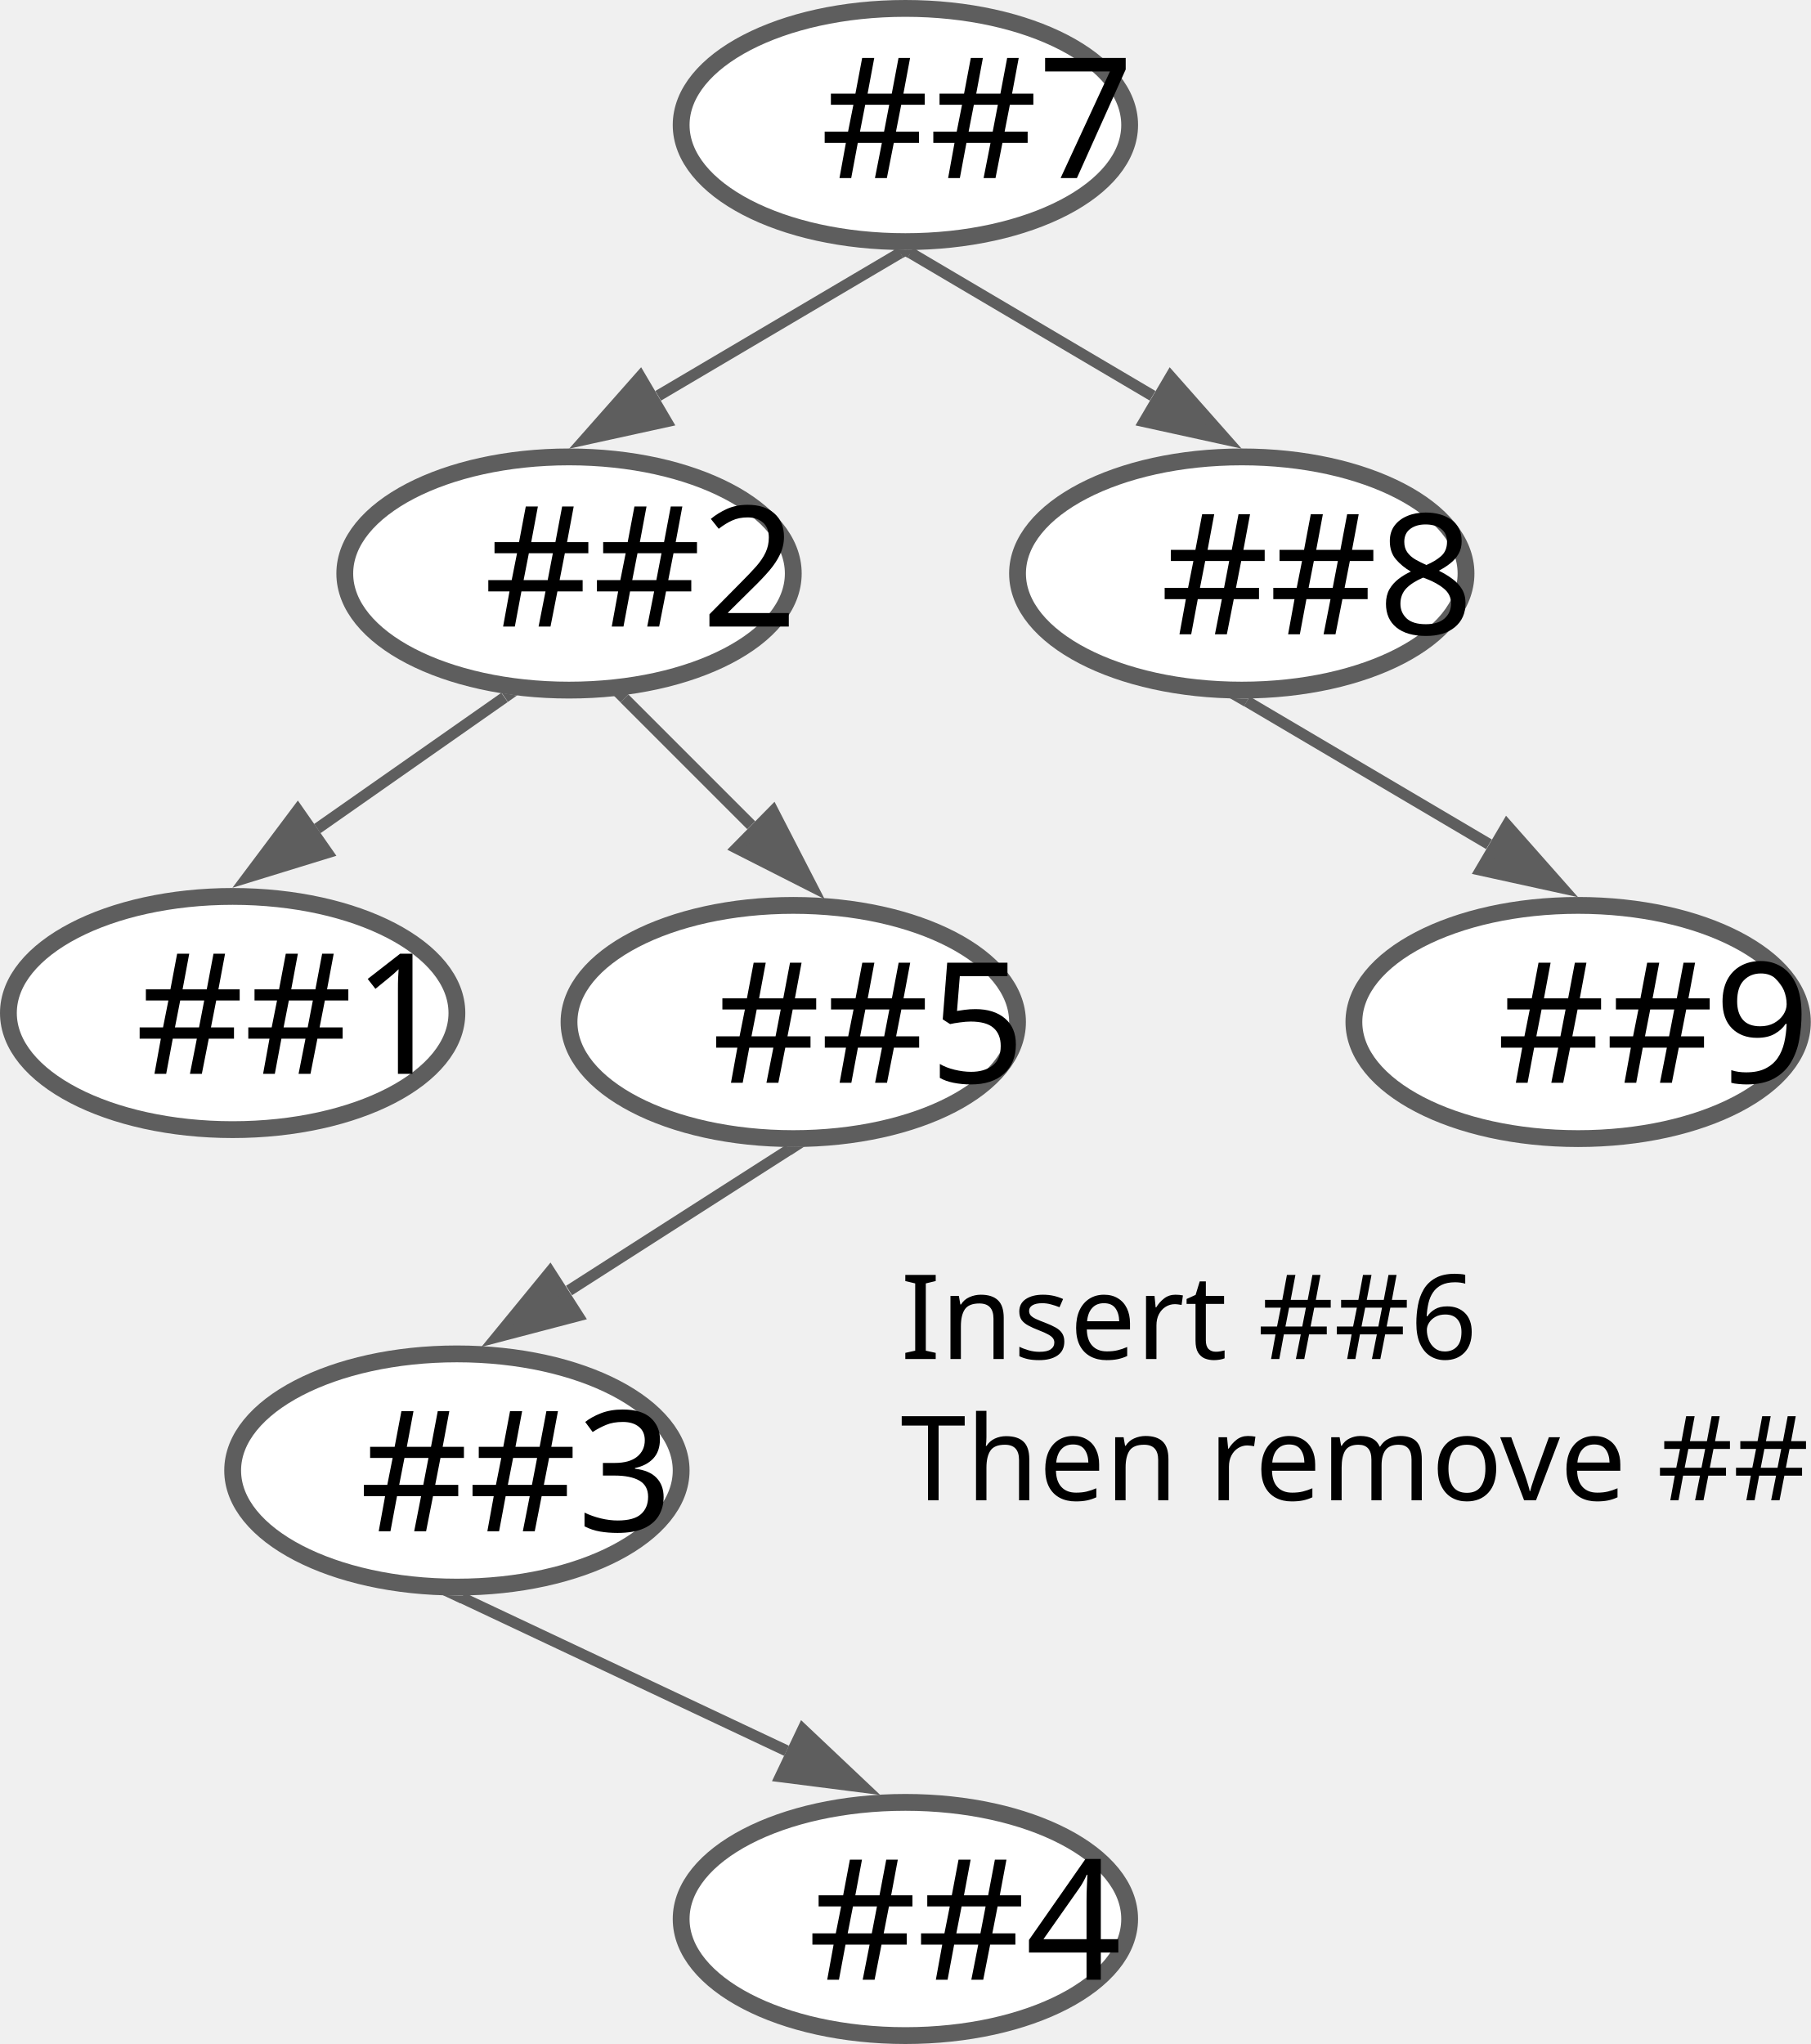
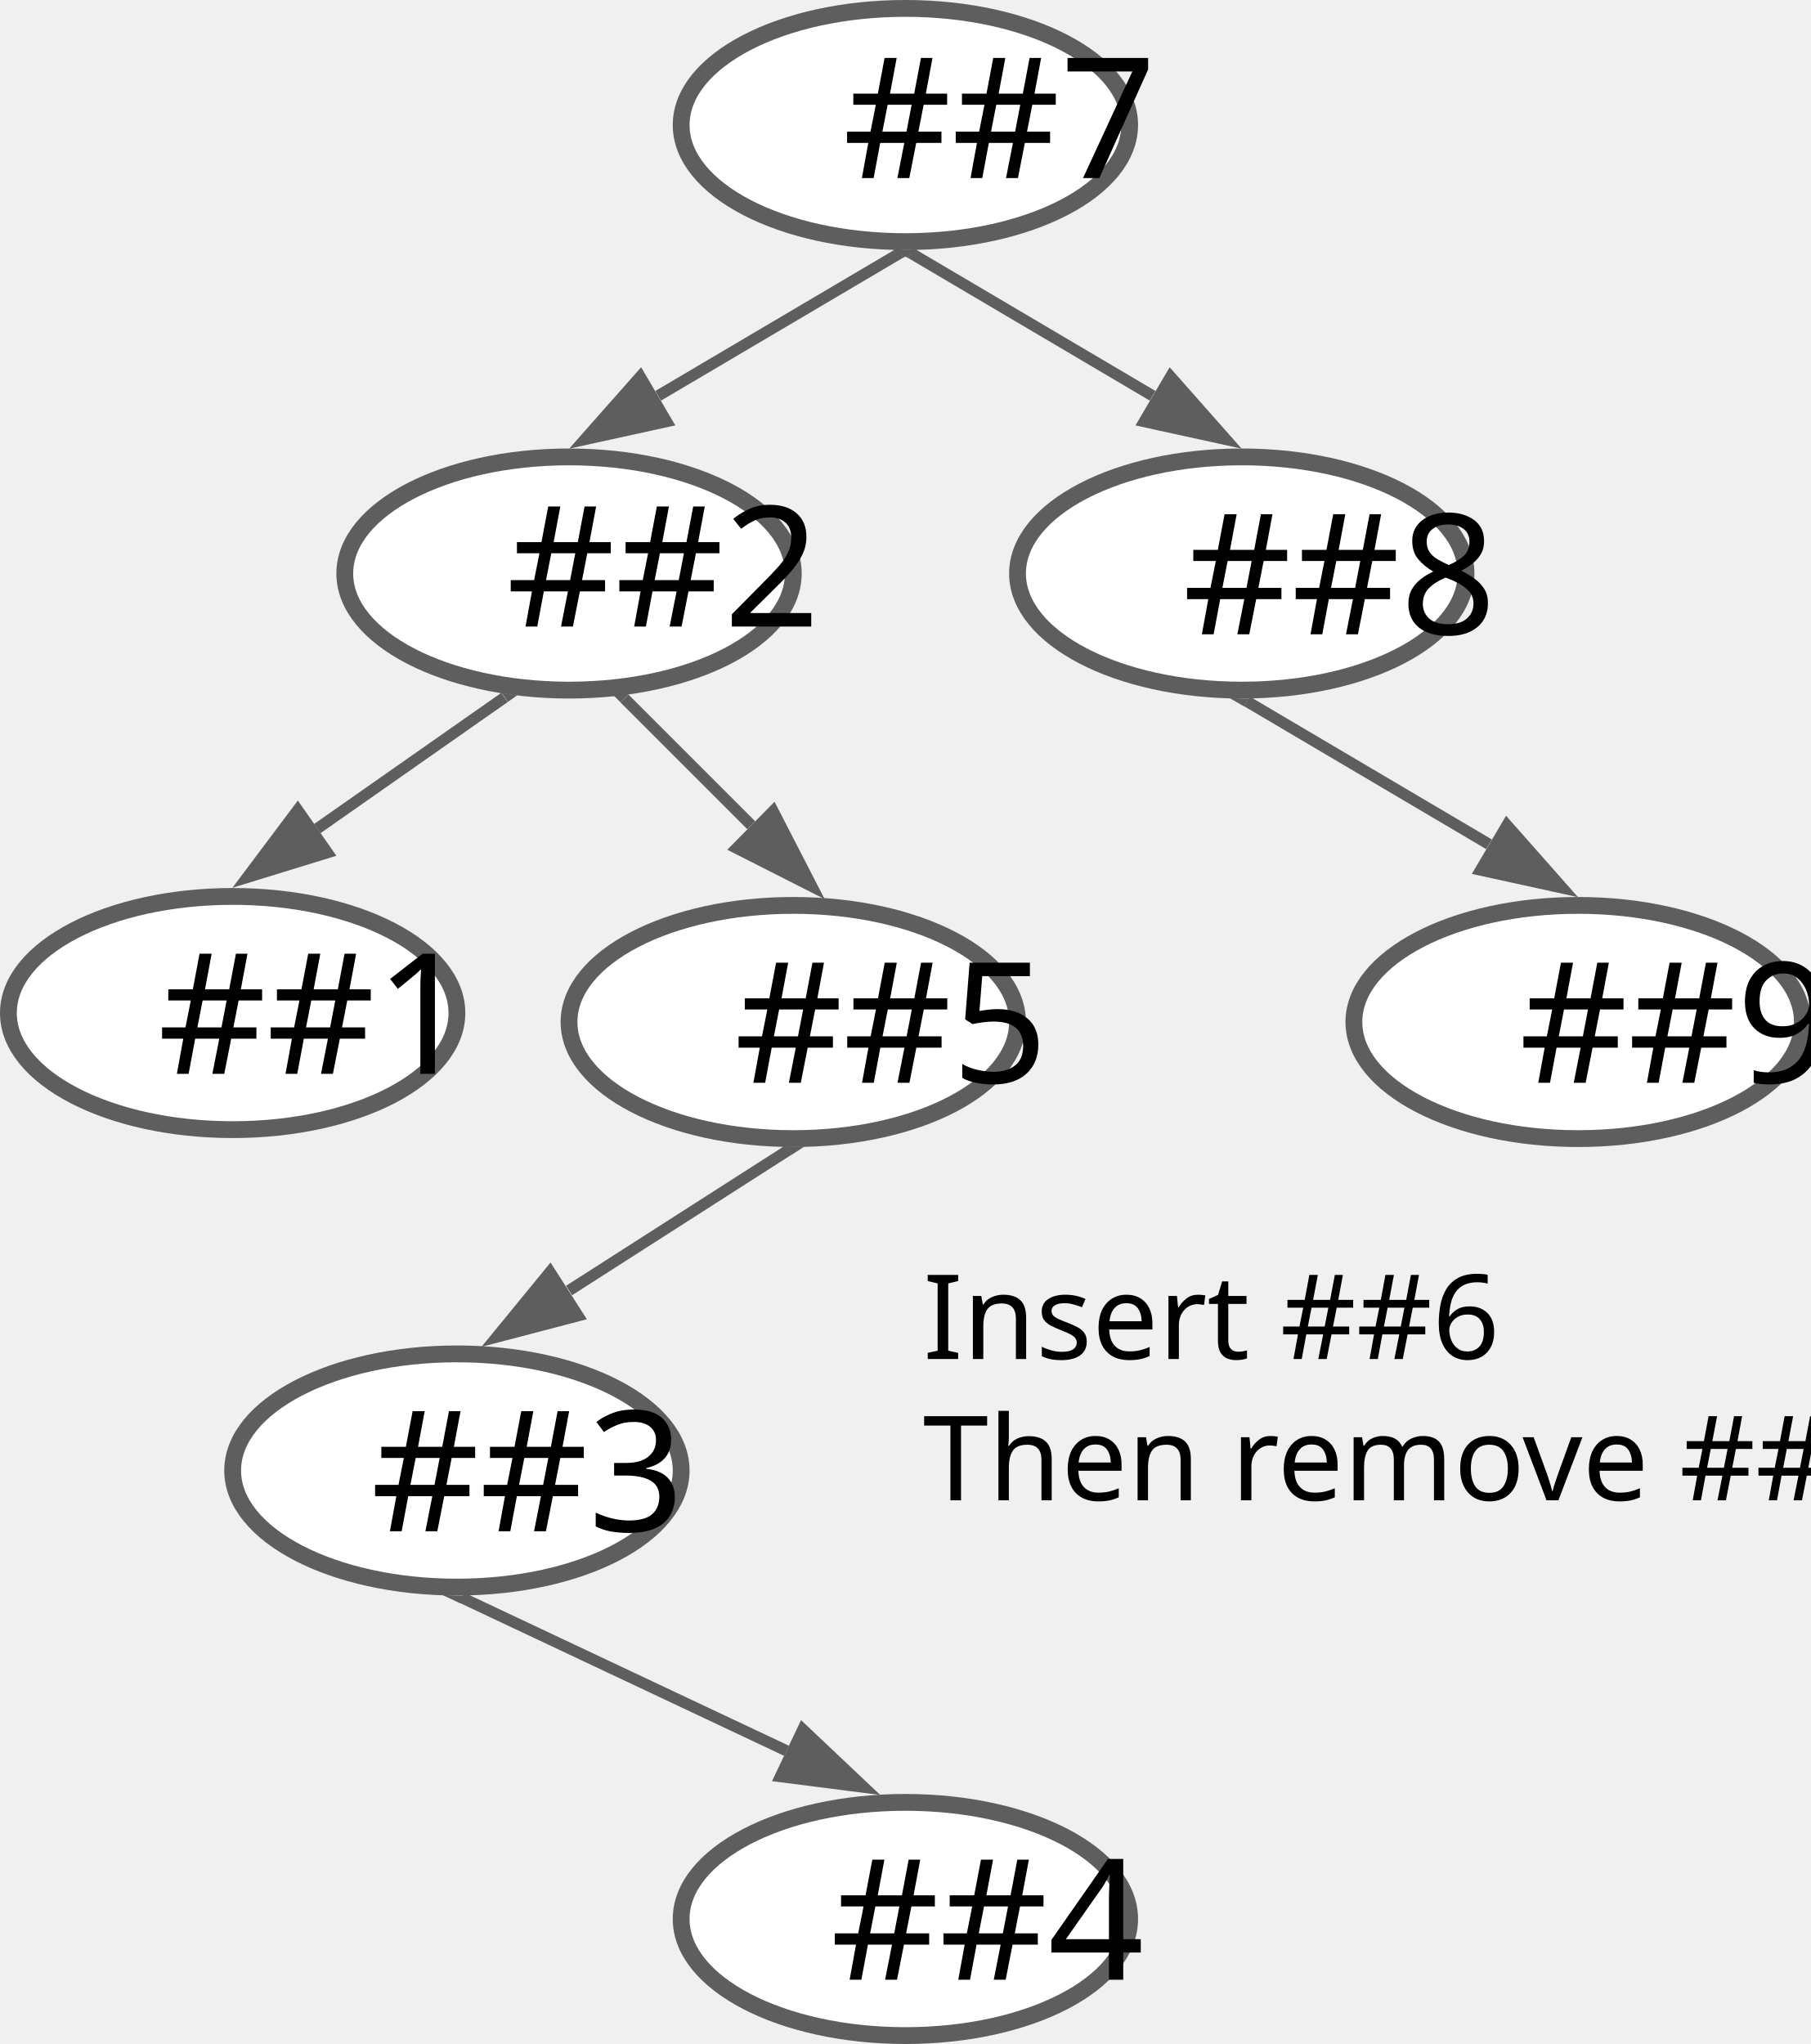
<svg xmlns="http://www.w3.org/2000/svg" xmlns:ns1="lucid" version="1.1" id="Layer_1" x="0px" y="0px" viewBox="0 0 323 364.6" style="enable-background:new 0 0 323 364.6;" xml:space="preserve">
  <style type="text/css">
	.st0{fill:#FFFFFF;stroke:#5E5E5E;stroke-width:3;}
	.st1{fill:none;stroke:#5E5E5E;stroke-width:2;}
	.st2{fill:#5E5E5E;}
	.st3{fill:#5E5E5E;stroke:#5E5E5E;stroke-width:2;}
	.st4{font-family:'MyriadPro-Regular';}
	.st5{font-size:30px;}
	.st6{font-size:21px;}
</style>
  <g transform="translate(-160 -160)" ns1:page-tab-id="0_0">
    <path class="st0" d="M361.5,182.3c0,11.5-17.9,20.8-40,20.8s-40-9.3-40-20.8s17.9-20.8,40-20.8S361.5,170.8,361.5,182.3z" />
    <path class="st0" d="M301.5,262.3c0,11.5-17.9,20.8-40,20.8s-40-9.3-40-20.8s17.9-20.8,40-20.8S301.5,250.8,301.5,262.3z" />
    <path class="st0" d="M421.5,262.3c0,11.5-17.9,20.8-40,20.8s-40-9.3-40-20.8s17.9-20.8,40-20.8S421.5,250.8,421.5,262.3z" />
    <path class="st0" d="M241.5,340.7c0,11.5-17.9,20.8-40,20.8s-40-9.3-40-20.8s17.9-20.8,40-20.8S241.5,329.2,241.5,340.7z" />
    <path class="st0" d="M341.5,342.3c0,11.5-17.9,20.8-40,20.8s-40-9.3-40-20.8s17.9-20.8,40-20.8S341.5,330.8,341.5,342.3z" />
    <path class="st0" d="M481.5,342.3c0,11.5-17.9,20.8-40,20.8s-40-9.3-40-20.8s17.9-20.8,40-20.8S481.5,330.8,481.5,342.3z" />
    <path class="st0" d="M281.5,422.3c0,11.5-17.9,20.8-40,20.8s-40-9.3-40-20.8s17.9-20.8,40-20.8S281.5,410.8,281.5,422.3z" />
    <path class="st0" d="M361.5,502.3c0,11.5-17.9,20.8-40,20.8s-40-9.3-40-20.8s17.9-20.8,40-20.8S361.5,490.8,361.5,502.3z" />
    <path class="st1" d="M320.6,205.1l-43.2,25.5" />
    <path class="st2" d="M321.5,204.6l2.1-0.1l-2.5,1.5l-0.9-1.5L321.5,204.6z" />
    <path class="st3" d="M264.3,238.4l9.9-11.2l4.7,8L264.3,238.4z" />
    <path class="st1" d="M365.6,230.6l-43.2-25.5" />
    <path class="st3" d="M378.7,238.4l-14.6-3.2l4.7-8L378.7,238.4z" />
    <path class="st2" d="M321.5,204.6l1.2,0l-0.8,1.4l-2.6-1.5L321.5,204.6z" />
    <path class="st1" d="M382.4,285.1l43.2,25.5" />
    <path class="st2" d="M381.5,284.6l1.2,0l-0.8,1.4l-2.6-1.5L381.5,284.6z" />
    <path class="st3" d="M438.7,318.4l-14.6-3.2l4.7-8L438.7,318.4z" />
    <path class="st1" d="M250,284.4l-33.4,23.4" />
    <path class="st2" d="M251.9,284l0.4,0l-1.7,1.2l-1.1-1.6l0,0L251.9,284z" />
    <path class="st3" d="M204.1,316.5l9-12l5.3,7.6L204.1,316.5z" />
    <path class="st1" d="M271.4,284.6l22.6,22.6" />
    <path class="st2" d="M272.1,283.9l-1.4,1.4l-1.3-1.3l2.5-0.3L272.1,283.9z" />
    <path class="st3" d="M304.8,318.1l-13.4-6.8l6.5-6.6L304.8,318.1z" />
    <path class="st1" d="M300.7,365.1l-39.2,25.1" />
    <path class="st2" d="M301.5,364.6l2-0.1l-2.3,1.5l-1-1.5L301.5,364.6z" />
    <path class="st3" d="M248.6,398.5l9.5-11.6l5,7.8L248.6,398.5z" />
    <path class="st1" d="M242.4,445l57.9,27.3" />
    <path class="st2" d="M241.5,444.6l1.2,0l-0.6,1.4l-3.2-1.5L241.5,444.6z" />
    <path class="st3" d="M314.1,478.8l-14.9-1.9l4-8.4L314.1,478.8z" />
  </g>
-   <text transform="matrix(1 0 0 1 86.3503 111.7612)" class="st4 st5">##2</text>
-   <text transform="matrix(1 0 0 1 206.9954 113.1414)" class="st4 st5">##8</text>
-   <text transform="matrix(1 0 0 1 24.1608 191.5414)" class="st4 st5">##1</text>
-   <text transform="matrix(1 0 0 1 126.9954 193.1414)" class="st4 st5">##5</text>
-   <text transform="matrix(1 0 0 1 266.9955 193.1414)" class="st4 st5">##9</text>
-   <text transform="matrix(1 0 0 1 64.1608 273.1414)" class="st4 st5">##3</text>
-   <text transform="matrix(1 0 0 1 144.1608 353.1413)" class="st4 st5">##4</text>
-   <text transform="matrix(1 0 0 1 146.3504 31.7612)" class="st4 st5">##7</text>
-   <text transform="matrix(1 0 0 1 160.6404 242.4136)">
+   <text transform="matrix(1 0 0 1 90.3503 111.7612)" class="st4 st5">##2</text>
+   <text transform="matrix(1 0 0 1 210.9954 113.1414)" class="st4 st5">##8</text>
+   <text transform="matrix(1 0 0 1 28.1608 191.5414)" class="st4 st5">##1</text>
+   <text transform="matrix(1 0 0 1 130.9954 193.1414)" class="st4 st5">##5</text>
+   <text transform="matrix(1 0 0 1 270.9955 193.1414)" class="st4 st5">##9</text>
+   <text transform="matrix(1 0 0 1 66.1608 273.1414)" class="st4 st5">##3</text>
+   <text transform="matrix(1 0 0 1 148.1608 353.1413)" class="st4 st5">##4</text>
+   <text transform="matrix(1 0 0 1 150.3504 31.7612)" class="st4 st5">##7</text>
+   <text transform="matrix(1 0 0 1 164.6404 242.4136)">
    <tspan x="0" y="0" class="st4 st6">Insert ##6</tspan>
-     <tspan x="0" y="25.2" class="st4 st6">Then remove ##5</tspan>
+     <tspan x="0" y="25.2" class="st4 st6">Then remove ##7</tspan>
  </text>
</svg>
